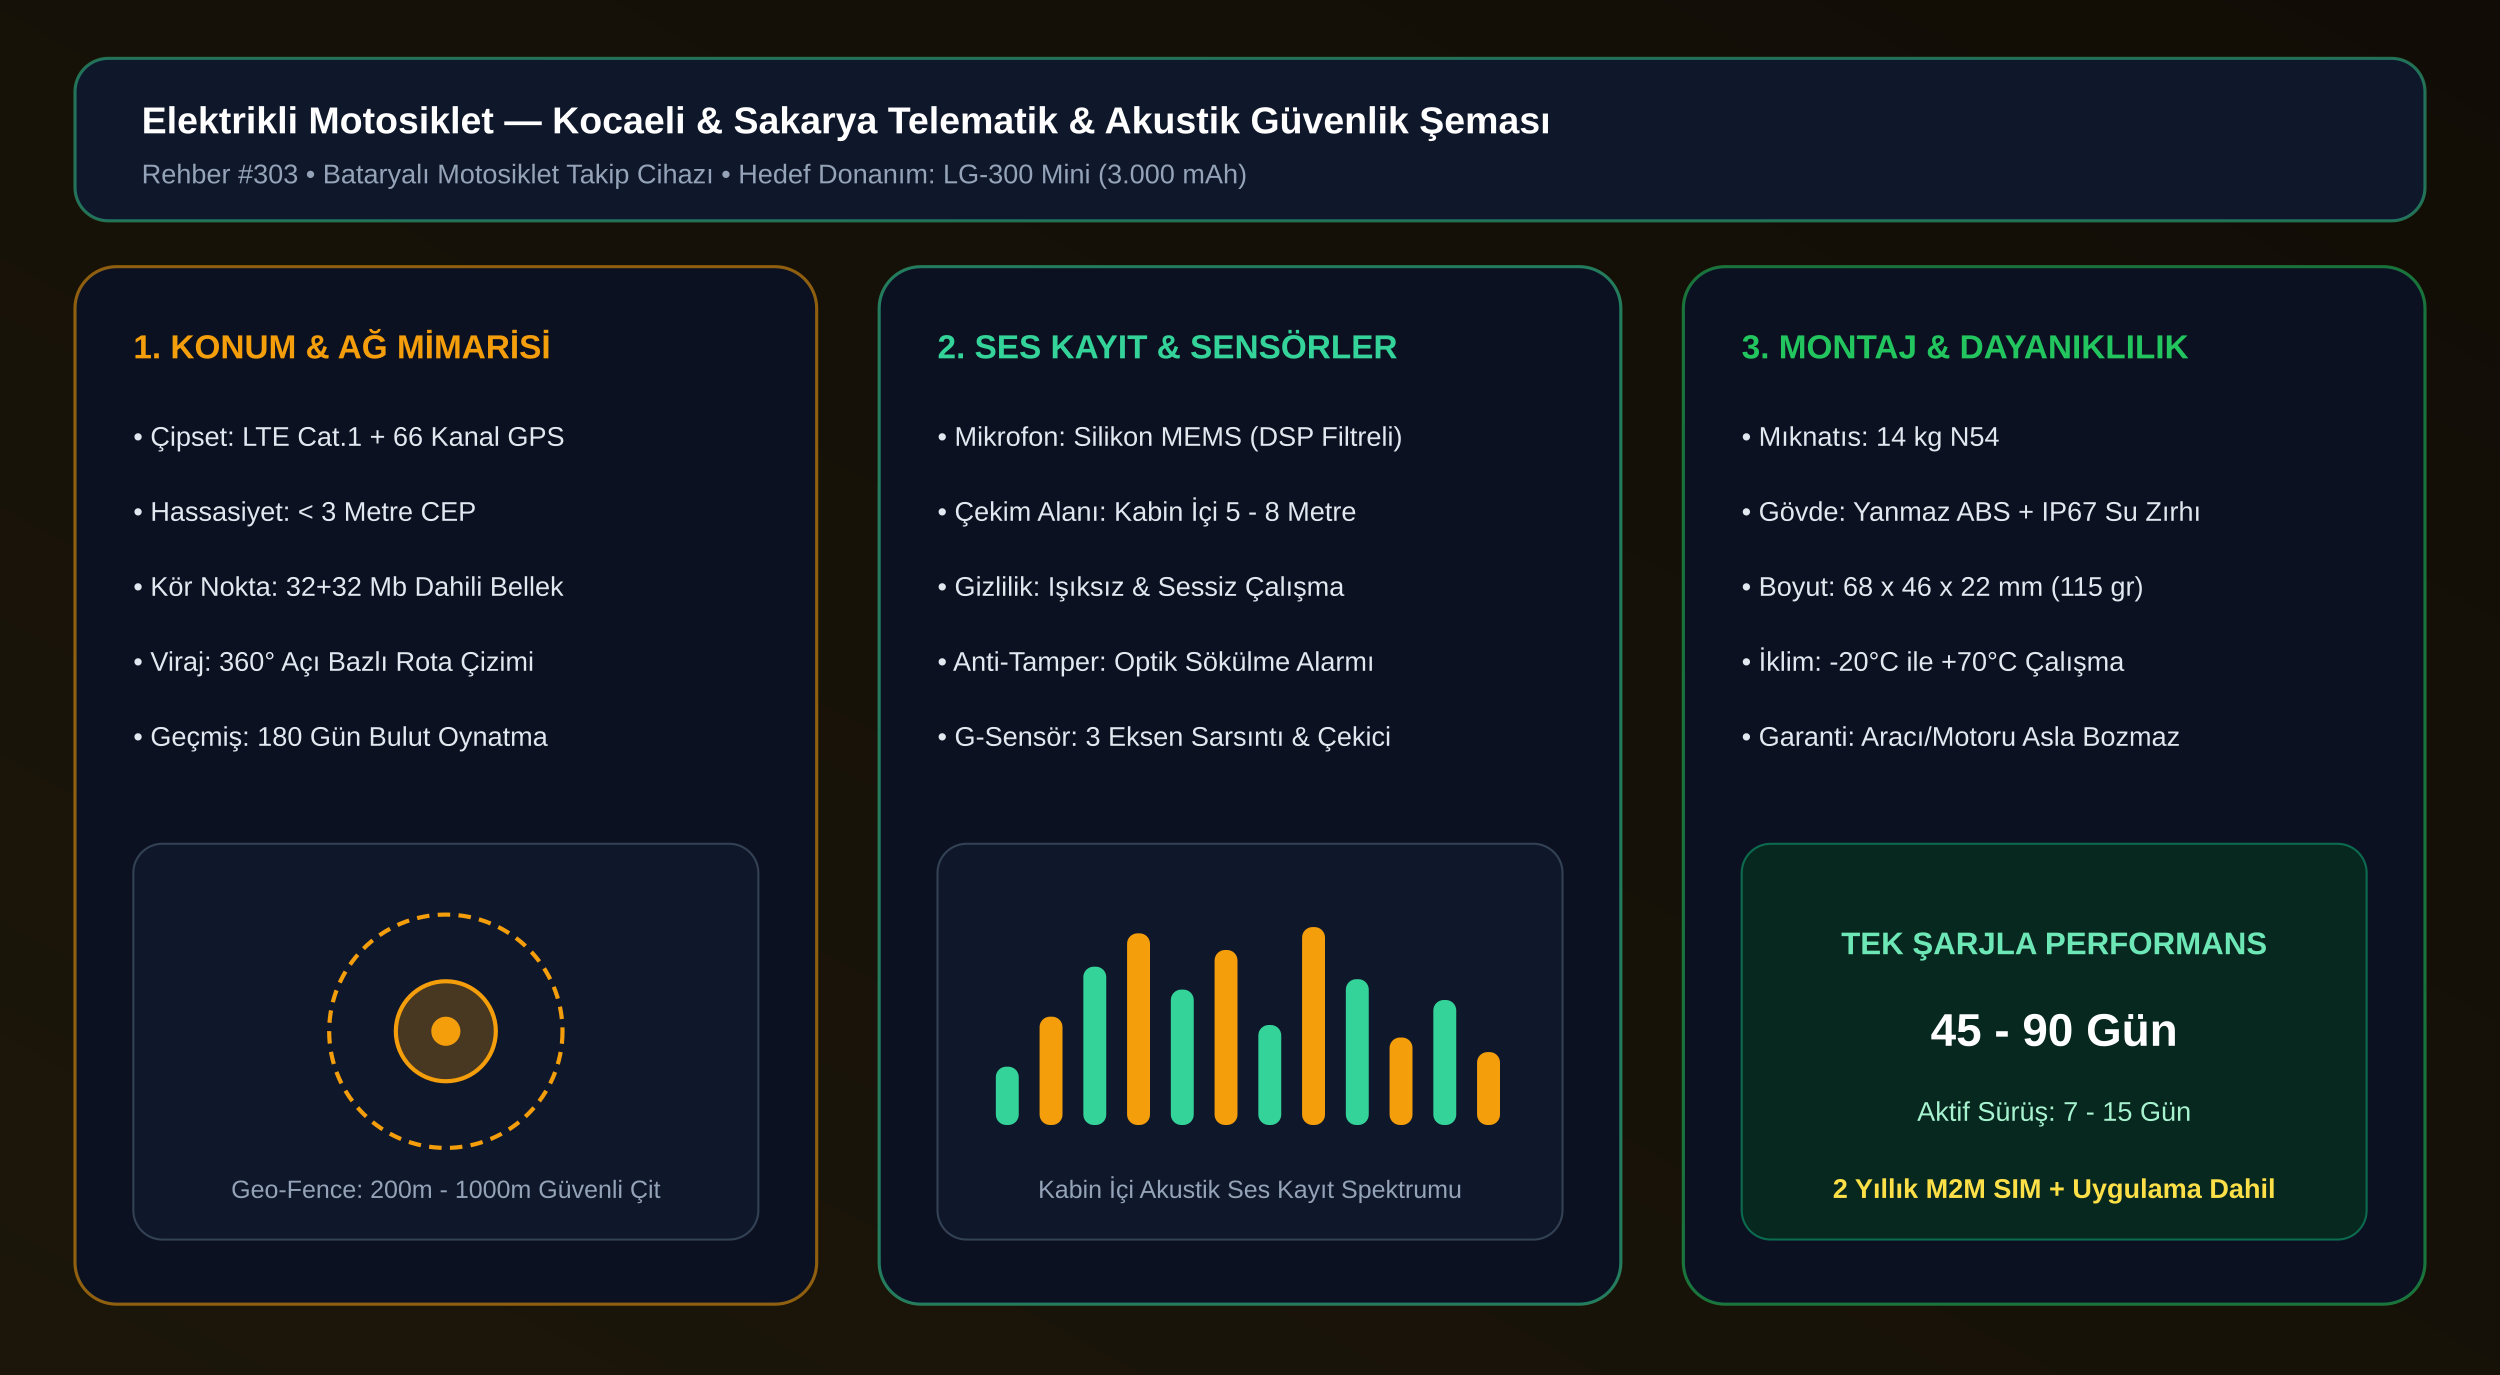
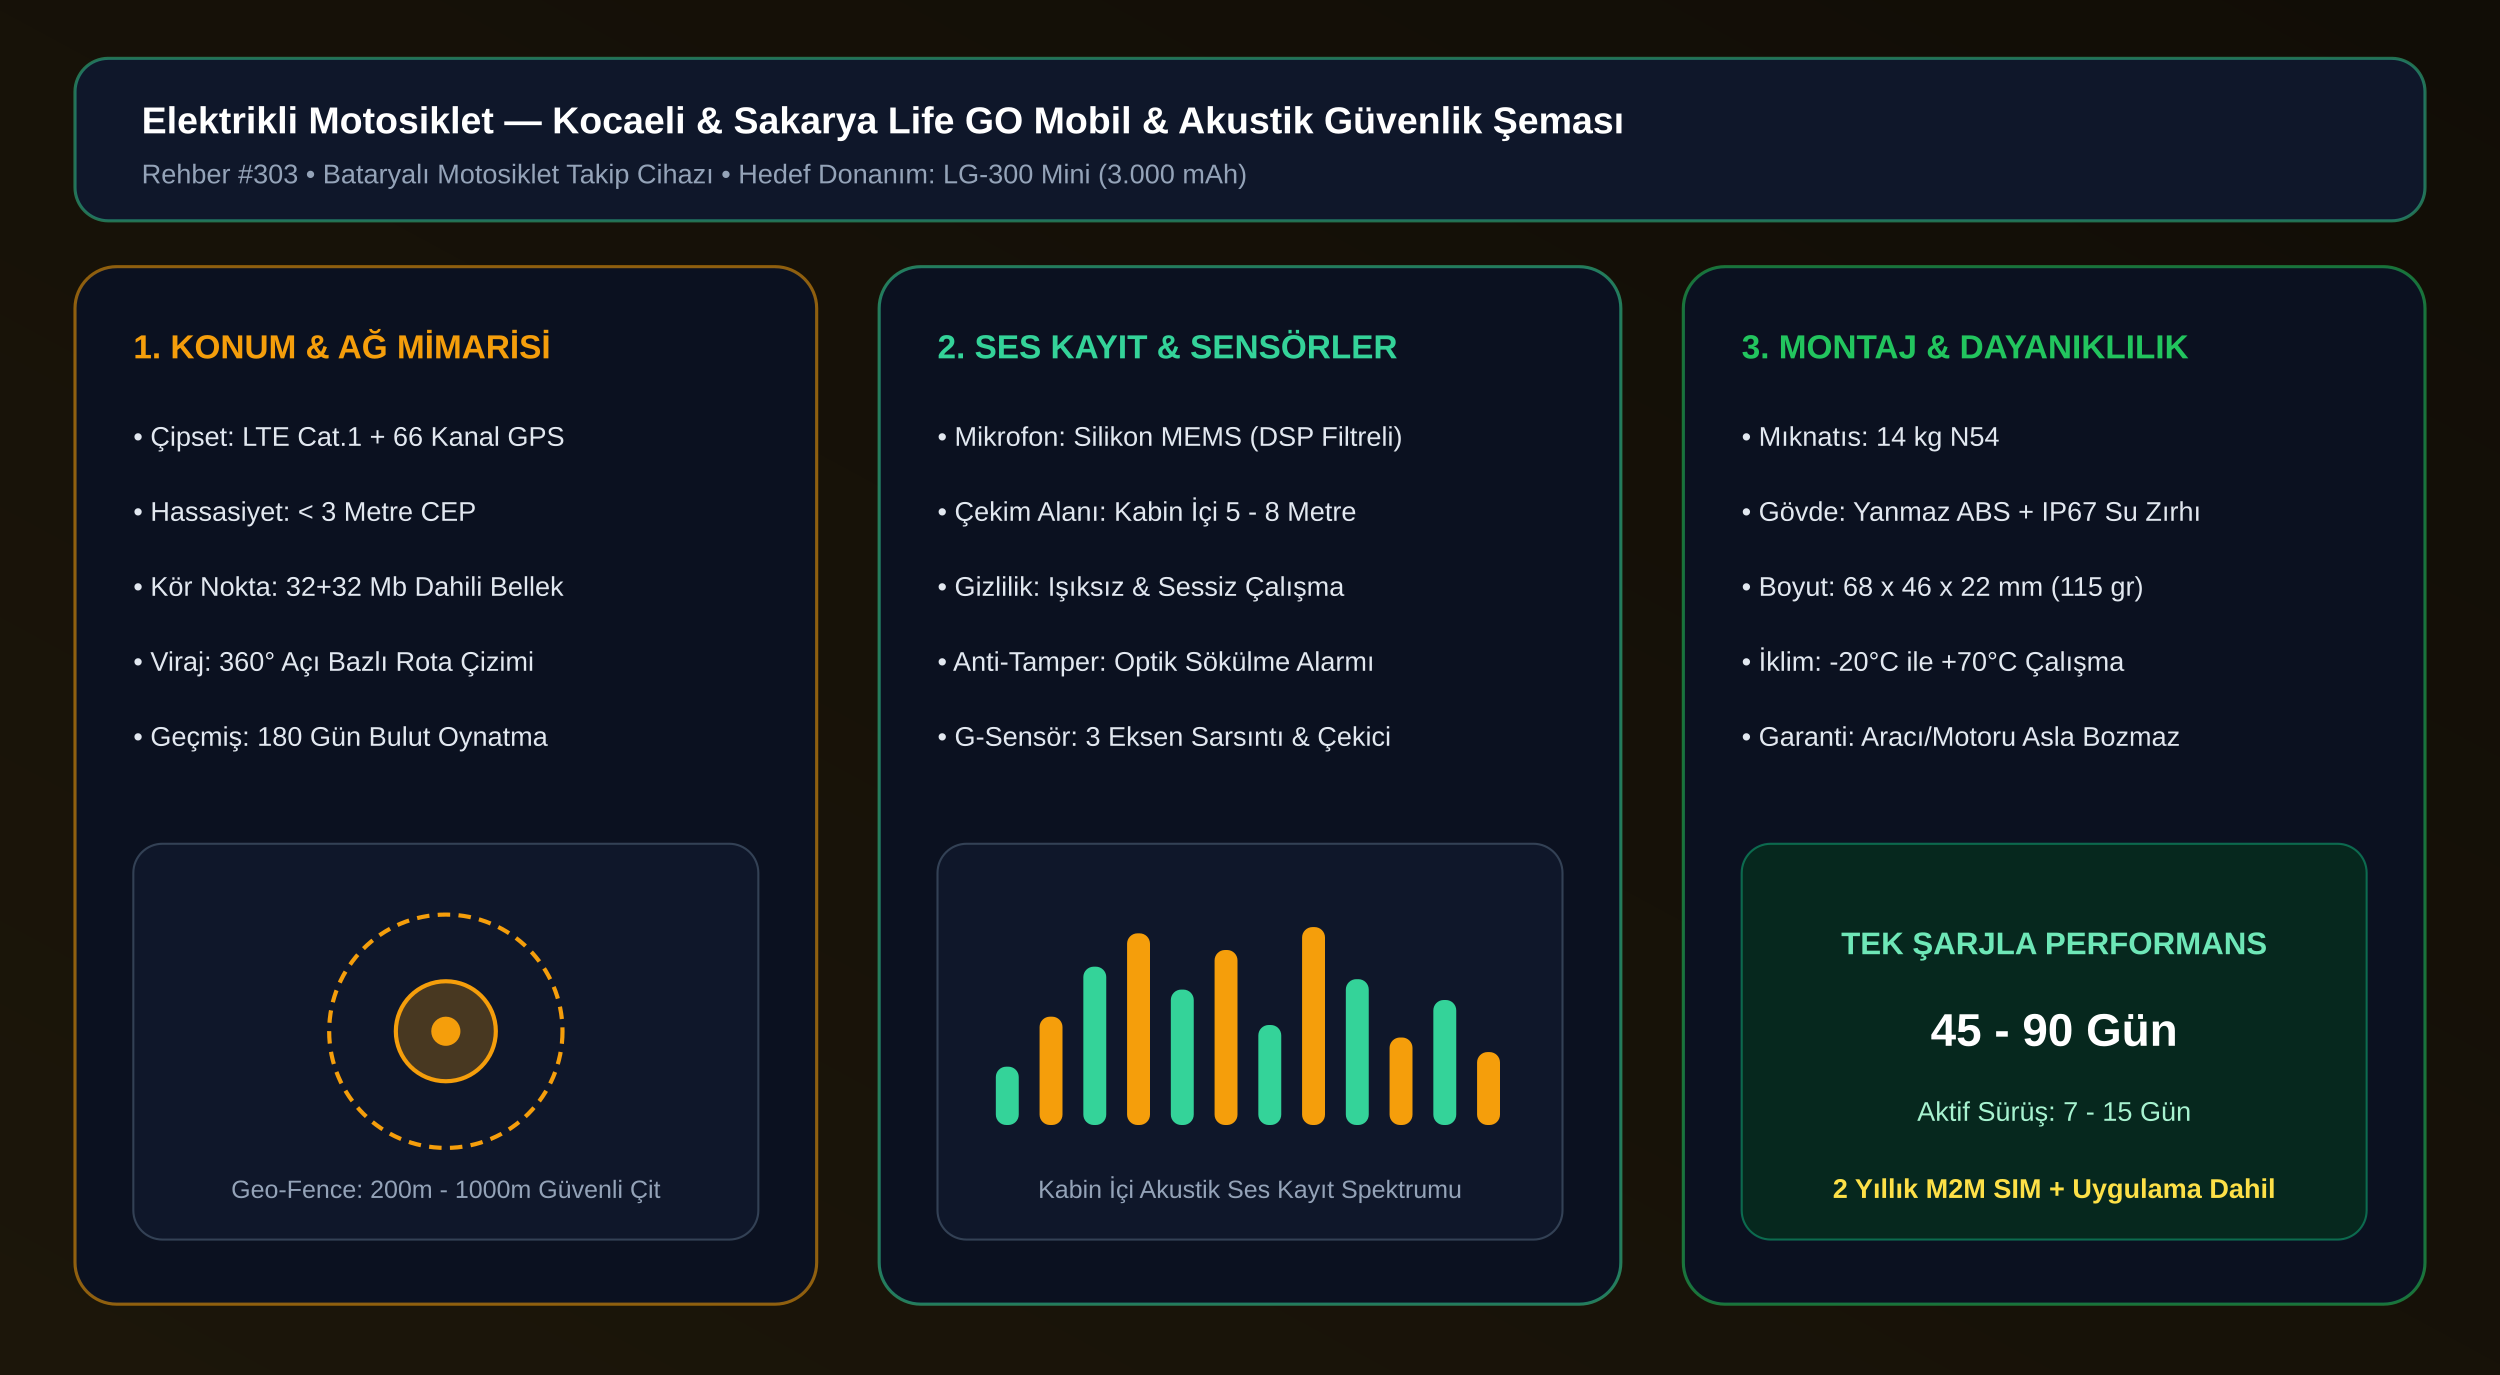
<svg xmlns="http://www.w3.org/2000/svg" viewBox="0 0 1200 660" width="1200" height="660">
  <defs>
    <linearGradient id="g2_303" x1="0%" y1="100%" x2="100%" y2="0%">
      <stop offset="0%" stop-color="#1C160A" />
      <stop offset="100%" stop-color="#110D06" />
    </linearGradient>
  </defs>
  <rect width="1200" height="660" fill="url(#g2_303)" />
  <rect x="36" y="28" width="1128" height="78" rx="16" fill="#0F172A" stroke="#34D399" stroke-opacity="0.5" stroke-width="1.5" />
-   <text x="68" y="64" fill="#FFFFFF" font-family="Arial, sans-serif" font-size="18" font-weight="bold">Elektrikli Motosiklet — Kocaeli &amp; Sakarya Telematik &amp; Akustik Güvenlik Şeması</text>
+   <text x="68" y="64" fill="#FFFFFF" font-family="Arial, sans-serif" font-size="18" font-weight="bold">Elektrikli Motosiklet — Kocaeli &amp; Sakarya Life GO Mobil &amp; Akustik Güvenlik Şeması</text>
  <text x="68" y="88" fill="#94A3B8" font-family="Arial, sans-serif" font-size="13">Rehber #303 • Bataryalı Motosiklet Takip Cihazı • Hedef Donanım: LG-300 Mini (3.000 mAh)</text>
  <rect x="36" y="128" width="356" height="498" rx="20" fill="#0B1120" stroke="#F59E0B" stroke-opacity="0.55" stroke-width="1.5" />
  <text x="64" y="172" fill="#F59E0B" font-family="Arial, sans-serif" font-size="16" font-weight="bold">1. KONUM &amp; AĞ MİMARİSİ</text>
  <text x="64" y="214" fill="#E2E8F0" font-family="Arial, sans-serif" font-size="13">• Çipset: LTE Cat.1 + 66 Kanal GPS</text>
  <text x="64" y="250" fill="#E2E8F0" font-family="Arial, sans-serif" font-size="13">• Hassasiyet: &lt; 3 Metre CEP</text>
  <text x="64" y="286" fill="#E2E8F0" font-family="Arial, sans-serif" font-size="13">• Kör Nokta: 32+32 Mb Dahili Bellek</text>
  <text x="64" y="322" fill="#E2E8F0" font-family="Arial, sans-serif" font-size="13">• Viraj: 360° Açı Bazlı Rota Çizimi</text>
  <text x="64" y="358" fill="#E2E8F0" font-family="Arial, sans-serif" font-size="13">• Geçmiş: 180 Gün Bulut Oynatma</text>
  <rect x="64" y="405" width="300" height="190" rx="14" fill="#0F172A" stroke="#334155" />
  <circle cx="214" cy="495" r="56" fill="none" stroke="#F59E0B" stroke-width="2" stroke-dasharray="6 4" />
  <circle cx="214" cy="495" r="24" fill="#F59E0B" fill-opacity="0.25" stroke="#F59E0B" stroke-width="2" />
  <circle cx="214" cy="495" r="7" fill="#F59E0B" />
  <text x="214" y="575" text-anchor="middle" fill="#94A3B8" font-family="Arial, sans-serif" font-size="12">Geo-Fence: 200m - 1000m Güvenli Çit</text>
  <rect x="422" y="128" width="356" height="498" rx="20" fill="#0B1120" stroke="#34D399" stroke-opacity="0.55" stroke-width="1.5" />
  <text x="450" y="172" fill="#34D399" font-family="Arial, sans-serif" font-size="16" font-weight="bold">2. SES KAYIT &amp; SENSÖRLER</text>
  <text x="450" y="214" fill="#E2E8F0" font-family="Arial, sans-serif" font-size="13">• Mikrofon: Silikon MEMS (DSP Filtreli)</text>
  <text x="450" y="250" fill="#E2E8F0" font-family="Arial, sans-serif" font-size="13">• Çekim Alanı: Kabin İçi 5 - 8 Metre</text>
  <text x="450" y="286" fill="#E2E8F0" font-family="Arial, sans-serif" font-size="13">• Gizlilik: Işıksız &amp; Sessiz Çalışma</text>
  <text x="450" y="322" fill="#E2E8F0" font-family="Arial, sans-serif" font-size="13">• Anti-Tamper: Optik Sökülme Alarmı</text>
  <text x="450" y="358" fill="#E2E8F0" font-family="Arial, sans-serif" font-size="13">• G-Sensör: 3 Eksen Sarsıntı &amp; Çekici</text>
  <rect x="450" y="405" width="300" height="190" rx="14" fill="#0F172A" stroke="#334155" />
  <rect x="478" y="512" width="11" height="28" rx="5" fill="#34D399" />
  <rect x="499" y="488" width="11" height="52" rx="5" fill="#F59E0B" />
  <rect x="520" y="464" width="11" height="76" rx="5" fill="#34D399" />
  <rect x="541" y="448" width="11" height="92" rx="5" fill="#F59E0B" />
  <rect x="562" y="475" width="11" height="65" rx="5" fill="#34D399" />
  <rect x="583" y="456" width="11" height="84" rx="5" fill="#F59E0B" />
  <rect x="604" y="492" width="11" height="48" rx="5" fill="#34D399" />
  <rect x="625" y="445" width="11" height="95" rx="5" fill="#F59E0B" />
  <rect x="646" y="470" width="11" height="70" rx="5" fill="#34D399" />
  <rect x="667" y="498" width="11" height="42" rx="5" fill="#F59E0B" />
  <rect x="688" y="480" width="11" height="60" rx="5" fill="#34D399" />
  <rect x="709" y="505" width="11" height="35" rx="5" fill="#F59E0B" />
  <text x="600" y="575" text-anchor="middle" fill="#94A3B8" font-family="Arial, sans-serif" font-size="12">Kabin İçi Akustik Ses Kayıt Spektrumu</text>
  <rect x="808" y="128" width="356" height="498" rx="20" fill="#0B1120" stroke="#22C55E" stroke-opacity="0.55" stroke-width="1.5" />
  <text x="836" y="172" fill="#22C55E" font-family="Arial, sans-serif" font-size="16" font-weight="bold">3. MONTAJ &amp; DAYANIKLILIK</text>
  <text x="836" y="214" fill="#E2E8F0" font-family="Arial, sans-serif" font-size="13">• Mıknatıs: 14 kg N54</text>
  <text x="836" y="250" fill="#E2E8F0" font-family="Arial, sans-serif" font-size="13">• Gövde: Yanmaz ABS + IP67 Su Zırhı</text>
  <text x="836" y="286" fill="#E2E8F0" font-family="Arial, sans-serif" font-size="13">• Boyut: 68 x 46 x 22 mm (115 gr)</text>
  <text x="836" y="322" fill="#E2E8F0" font-family="Arial, sans-serif" font-size="13">• İklim: -20°C ile +70°C Çalışma</text>
  <text x="836" y="358" fill="#E2E8F0" font-family="Arial, sans-serif" font-size="13">• Garanti: Aracı/Motoru Asla Bozmaz</text>
  <rect x="836" y="405" width="300" height="190" rx="14" fill="#06281E" stroke="#10B981" stroke-opacity="0.5" />
  <text x="986" y="458" text-anchor="middle" fill="#6EE7B7" font-family="Arial, sans-serif" font-size="15" font-weight="bold">TEK ŞARJLA PERFORMANS</text>
  <text x="986" y="502" text-anchor="middle" fill="#FFFFFF" font-family="Arial, sans-serif" font-size="22" font-weight="bold">45 - 90 Gün</text>
  <text x="986" y="538" text-anchor="middle" fill="#A7F3D0" font-family="Arial, sans-serif" font-size="13">Aktif Sürüş: 7 - 15 Gün</text>
  <text x="986" y="575" text-anchor="middle" fill="#FDE047" font-family="Arial, sans-serif" font-size="13" font-weight="bold">2 Yıllık M2M SIM + Uygulama Dahil</text>
</svg>
